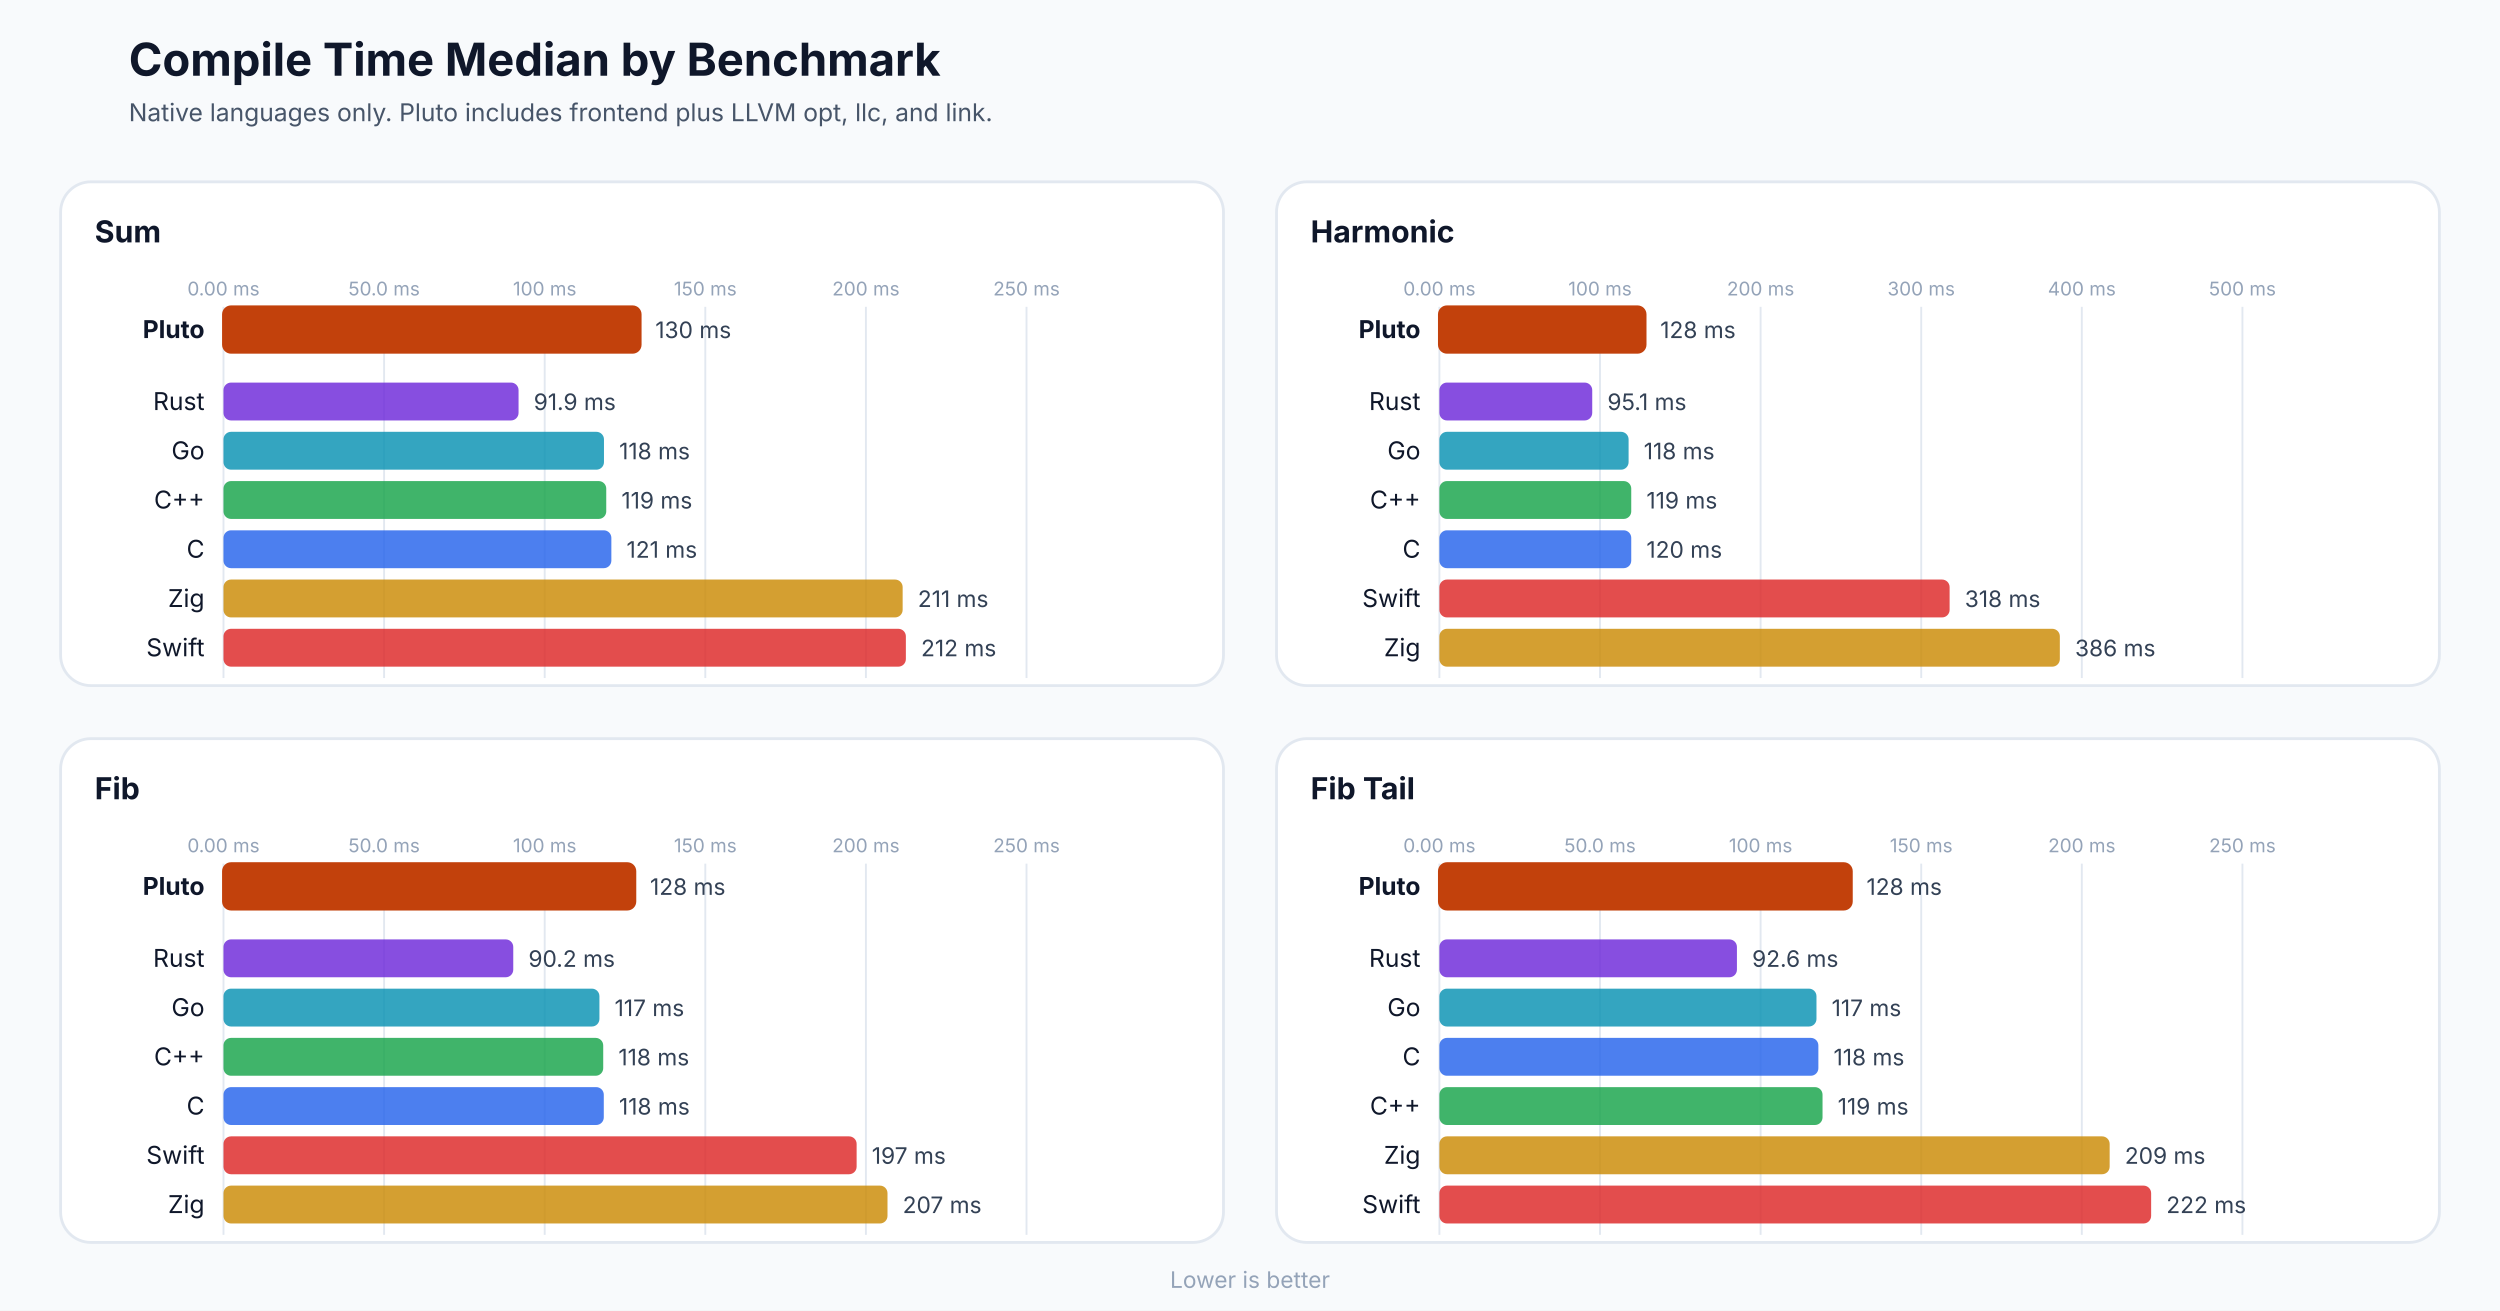
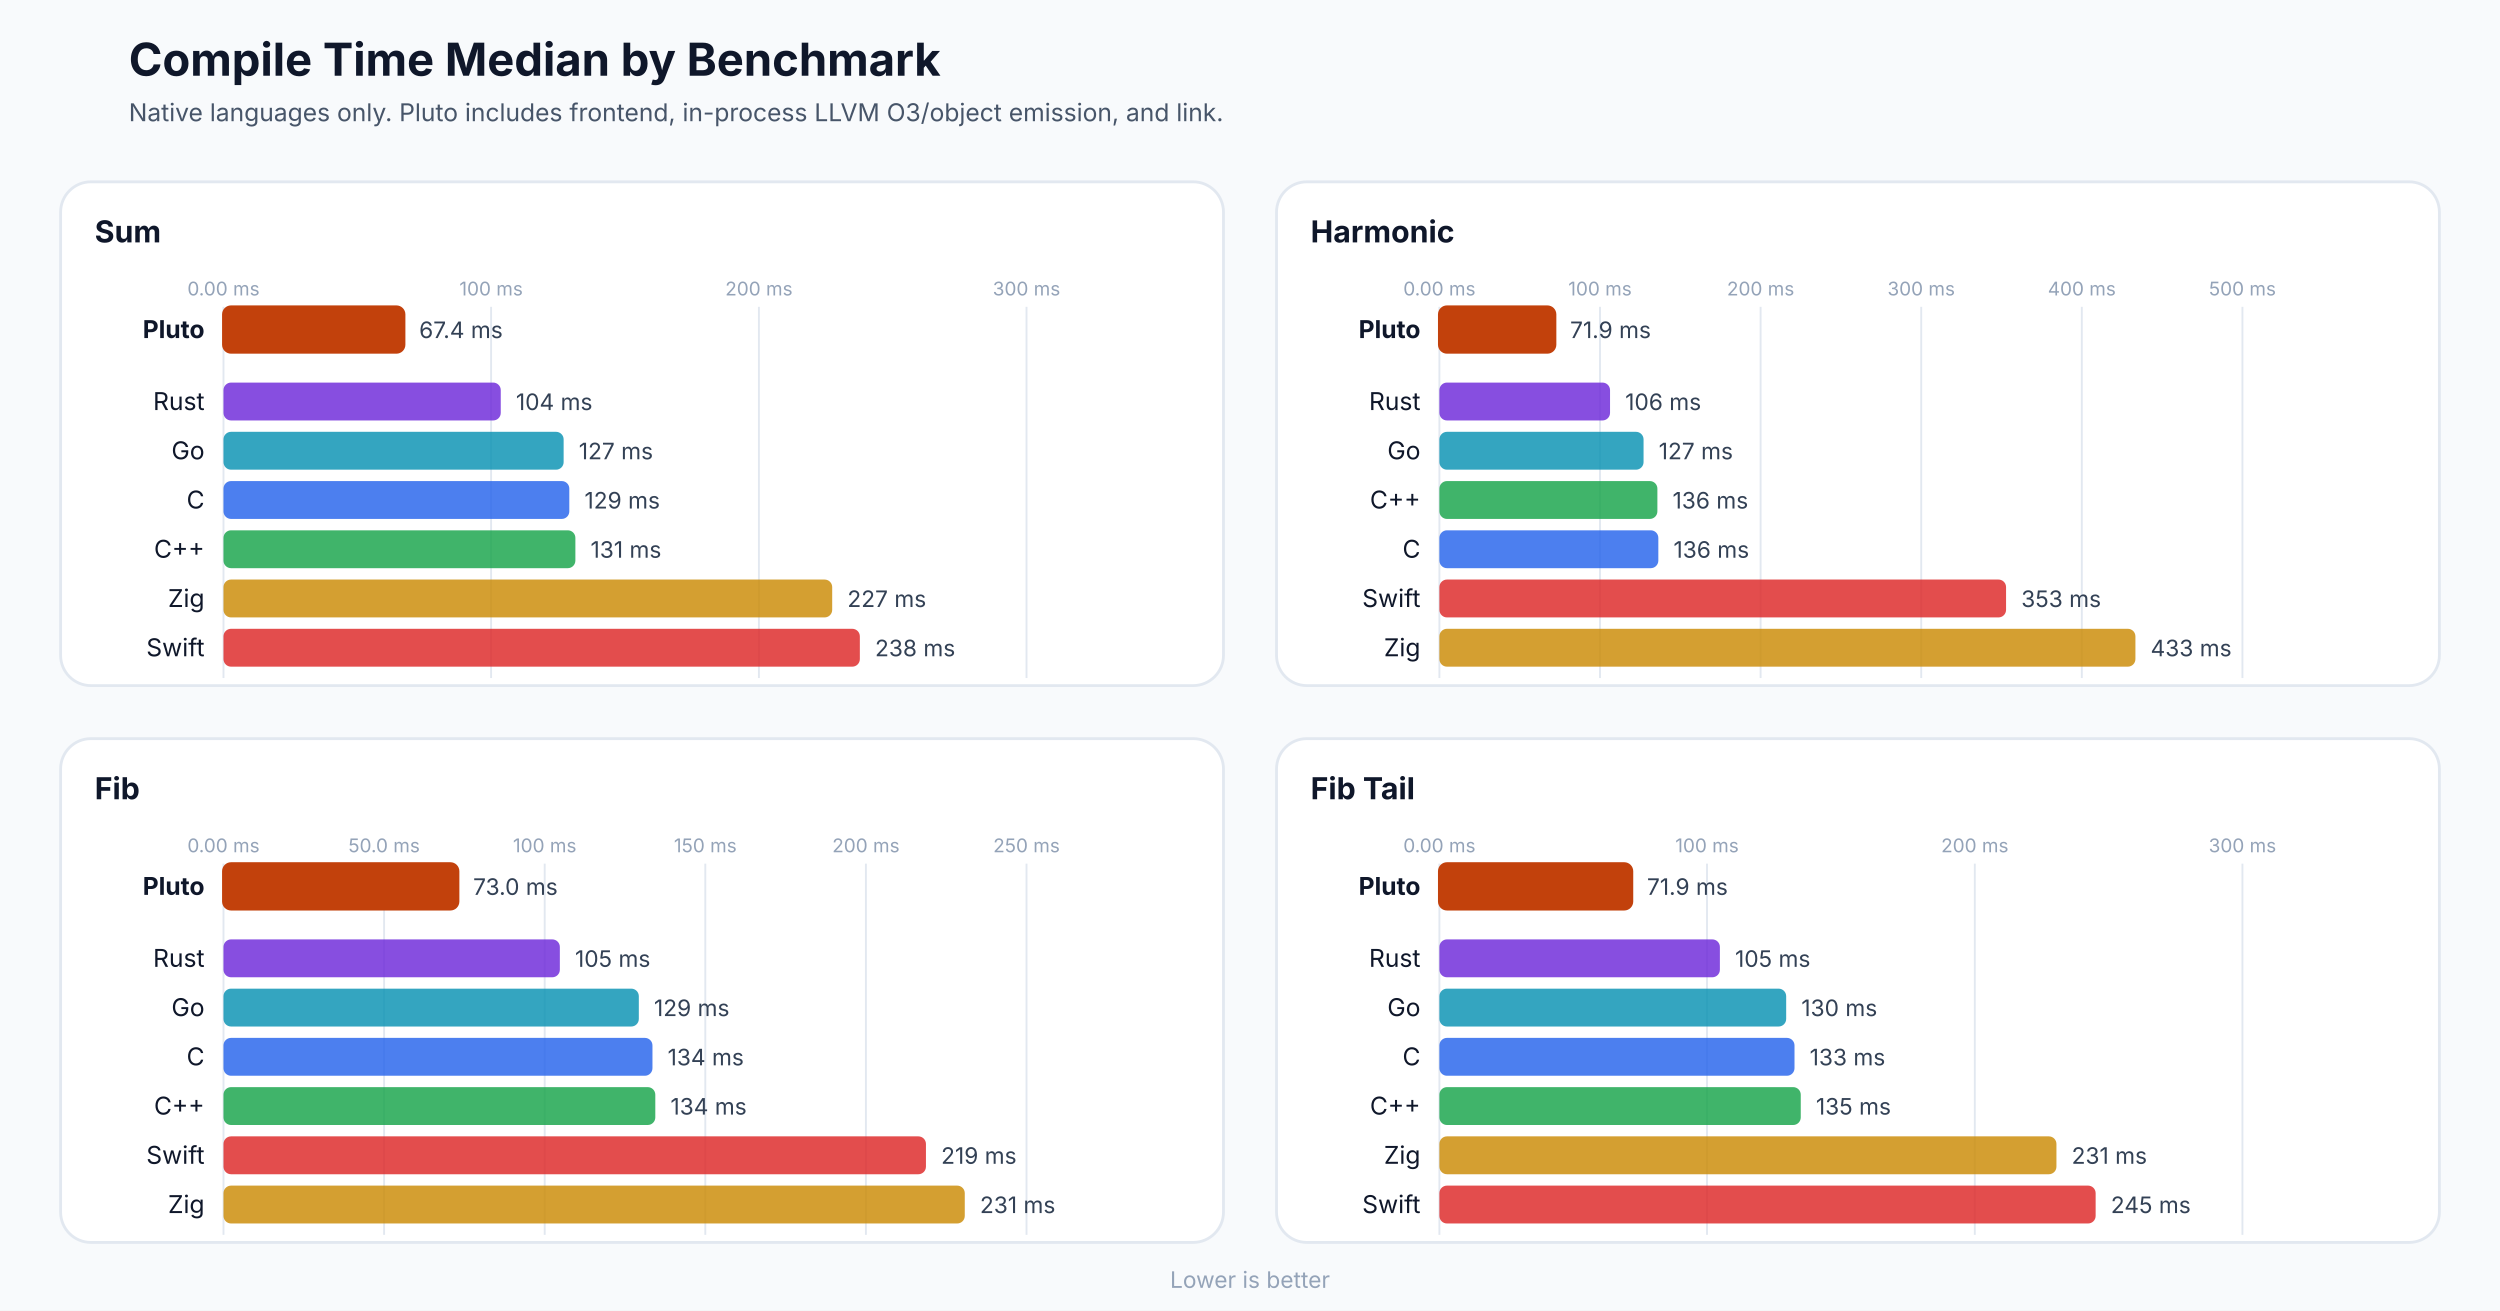
<svg xmlns="http://www.w3.org/2000/svg" width="1320" height="692" viewBox="0 0 1320 692" role="img" aria-labelledby="chart-title chart-desc">
  <rect width="1320" height="692" fill="#f8fafc" />
  <text x="68" y="40" fill="#0f172a" font-size="24" font-weight="700" font-family="ui-sans-serif, system-ui, -apple-system, BlinkMacSystemFont, sans-serif">Compile Time Median by Benchmark</text>
-   <text x="68" y="64" fill="#475569" font-size="13" font-family="ui-sans-serif, system-ui, -apple-system, BlinkMacSystemFont, sans-serif">Native languages only. Pluto includes frontend plus LLVM opt, llc, and link.</text>
+   <text x="68" y="64" fill="#475569" font-size="13" font-family="ui-sans-serif, system-ui, -apple-system, BlinkMacSystemFont, sans-serif">Native languages only. Pluto includes frontend, in-process LLVM O3/object emission, and link.</text>
  <rect x="32" y="96" width="614" height="266" rx="16" fill="#ffffff" stroke="#e2e8f0" stroke-width="1.5" />
  <text x="50" y="128" fill="#0f172a" font-size="16" font-weight="700" font-family="ui-sans-serif, system-ui, -apple-system, BlinkMacSystemFont, sans-serif">Sum</text>
  <line x1="118.0" y1="162" x2="118.0" y2="358" stroke="#e2e8f0" stroke-width="1" />
  <text x="118.0" y="156" text-anchor="middle" fill="#94a3b8" font-size="10" font-family="ui-sans-serif, system-ui, -apple-system, BlinkMacSystemFont, sans-serif">0.00 ms</text>
-   <line x1="202.8" y1="162" x2="202.8" y2="358" stroke="#e2e8f0" stroke-width="1" />
-   <text x="202.8" y="156" text-anchor="middle" fill="#94a3b8" font-size="10" font-family="ui-sans-serif, system-ui, -apple-system, BlinkMacSystemFont, sans-serif">50.0 ms</text>
-   <line x1="287.6" y1="162" x2="287.6" y2="358" stroke="#e2e8f0" stroke-width="1" />
-   <text x="287.6" y="156" text-anchor="middle" fill="#94a3b8" font-size="10" font-family="ui-sans-serif, system-ui, -apple-system, BlinkMacSystemFont, sans-serif">100 ms</text>
-   <line x1="372.4" y1="162" x2="372.4" y2="358" stroke="#e2e8f0" stroke-width="1" />
-   <text x="372.4" y="156" text-anchor="middle" fill="#94a3b8" font-size="10" font-family="ui-sans-serif, system-ui, -apple-system, BlinkMacSystemFont, sans-serif">150 ms</text>
-   <line x1="457.2" y1="162" x2="457.2" y2="358" stroke="#e2e8f0" stroke-width="1" />
-   <text x="457.2" y="156" text-anchor="middle" fill="#94a3b8" font-size="10" font-family="ui-sans-serif, system-ui, -apple-system, BlinkMacSystemFont, sans-serif">200 ms</text>
+   <line x1="259.3" y1="162" x2="259.3" y2="358" stroke="#e2e8f0" stroke-width="1" />
+   <text x="259.3" y="156" text-anchor="middle" fill="#94a3b8" font-size="10" font-family="ui-sans-serif, system-ui, -apple-system, BlinkMacSystemFont, sans-serif">100 ms</text>
+   <line x1="400.7" y1="162" x2="400.7" y2="358" stroke="#e2e8f0" stroke-width="1" />
+   <text x="400.7" y="156" text-anchor="middle" fill="#94a3b8" font-size="10" font-family="ui-sans-serif, system-ui, -apple-system, BlinkMacSystemFont, sans-serif">200 ms</text>
  <line x1="542.0" y1="162" x2="542.0" y2="358" stroke="#e2e8f0" stroke-width="1" />
-   <text x="542.0" y="156" text-anchor="middle" fill="#94a3b8" font-size="10" font-family="ui-sans-serif, system-ui, -apple-system, BlinkMacSystemFont, sans-serif">250 ms</text>
+   <text x="542.0" y="156" text-anchor="middle" fill="#94a3b8" font-size="10" font-family="ui-sans-serif, system-ui, -apple-system, BlinkMacSystemFont, sans-serif">300 ms</text>
  <text x="108" y="178.5" text-anchor="end" fill="#0f172a" font-size="13" font-weight="700" font-family="ui-sans-serif, system-ui, -apple-system, BlinkMacSystemFont, sans-serif">Pluto</text>
-   <rect x="118" y="162" width="220.0" height="24" rx="4" fill="#c2410c" fill-opacity="1.0" stroke="#c2410c" stroke-width="1.5" />
-   <text x="346.0" y="178.5" text-anchor="start" fill="#334155" font-size="12" font-family="ui-sans-serif, system-ui, -apple-system, BlinkMacSystemFont, sans-serif">130 ms</text>
+   <rect x="118" y="162" width="95.3" height="24" rx="4" fill="#c2410c" fill-opacity="1.0" stroke="#c2410c" stroke-width="1.5" />
+   <text x="221.3" y="178.5" text-anchor="start" fill="#334155" font-size="12" font-family="ui-sans-serif, system-ui, -apple-system, BlinkMacSystemFont, sans-serif">67.4 ms</text>
  <text x="108" y="216.5" text-anchor="end" fill="#0f172a" font-size="13" font-weight="400" font-family="ui-sans-serif, system-ui, -apple-system, BlinkMacSystemFont, sans-serif">Rust</text>
-   <rect x="118" y="202" width="155.8" height="20" rx="4" fill="#6d28d9" fill-opacity="0.82" />
-   <text x="281.8" y="216.5" text-anchor="start" fill="#334155" font-size="12" font-family="ui-sans-serif, system-ui, -apple-system, BlinkMacSystemFont, sans-serif">91.9 ms</text>
+   <rect x="118" y="202" width="146.4" height="20" rx="4" fill="#6d28d9" fill-opacity="0.82" />
+   <text x="272.4" y="216.5" text-anchor="start" fill="#334155" font-size="12" font-family="ui-sans-serif, system-ui, -apple-system, BlinkMacSystemFont, sans-serif">104 ms</text>
  <text x="108" y="242.5" text-anchor="end" fill="#0f172a" font-size="13" font-weight="400" font-family="ui-sans-serif, system-ui, -apple-system, BlinkMacSystemFont, sans-serif">Go</text>
-   <rect x="118" y="228" width="200.9" height="20" rx="4" fill="#0891b2" fill-opacity="0.82" />
-   <text x="326.9" y="242.5" text-anchor="start" fill="#334155" font-size="12" font-family="ui-sans-serif, system-ui, -apple-system, BlinkMacSystemFont, sans-serif">118 ms</text>
-   <text x="108" y="268.5" text-anchor="end" fill="#0f172a" font-size="13" font-weight="400" font-family="ui-sans-serif, system-ui, -apple-system, BlinkMacSystemFont, sans-serif">C++</text>
-   <rect x="118" y="254" width="202.1" height="20" rx="4" fill="#16a34a" fill-opacity="0.82" />
-   <text x="328.1" y="268.5" text-anchor="start" fill="#334155" font-size="12" font-family="ui-sans-serif, system-ui, -apple-system, BlinkMacSystemFont, sans-serif">119 ms</text>
-   <text x="108" y="294.5" text-anchor="end" fill="#0f172a" font-size="13" font-weight="400" font-family="ui-sans-serif, system-ui, -apple-system, BlinkMacSystemFont, sans-serif">C</text>
-   <rect x="118" y="280" width="204.8" height="20" rx="4" fill="#2563eb" fill-opacity="0.82" />
-   <text x="330.8" y="294.5" text-anchor="start" fill="#334155" font-size="12" font-family="ui-sans-serif, system-ui, -apple-system, BlinkMacSystemFont, sans-serif">121 ms</text>
+   <rect x="118" y="228" width="179.6" height="20" rx="4" fill="#0891b2" fill-opacity="0.82" />
+   <text x="305.6" y="242.5" text-anchor="start" fill="#334155" font-size="12" font-family="ui-sans-serif, system-ui, -apple-system, BlinkMacSystemFont, sans-serif">127 ms</text>
+   <text x="108" y="268.5" text-anchor="end" fill="#0f172a" font-size="13" font-weight="400" font-family="ui-sans-serif, system-ui, -apple-system, BlinkMacSystemFont, sans-serif">C</text>
+   <rect x="118" y="254" width="182.6" height="20" rx="4" fill="#2563eb" fill-opacity="0.82" />
+   <text x="308.6" y="268.5" text-anchor="start" fill="#334155" font-size="12" font-family="ui-sans-serif, system-ui, -apple-system, BlinkMacSystemFont, sans-serif">129 ms</text>
+   <text x="108" y="294.5" text-anchor="end" fill="#0f172a" font-size="13" font-weight="400" font-family="ui-sans-serif, system-ui, -apple-system, BlinkMacSystemFont, sans-serif">C++</text>
+   <rect x="118" y="280" width="185.8" height="20" rx="4" fill="#16a34a" fill-opacity="0.82" />
+   <text x="311.8" y="294.5" text-anchor="start" fill="#334155" font-size="12" font-family="ui-sans-serif, system-ui, -apple-system, BlinkMacSystemFont, sans-serif">131 ms</text>
  <text x="108" y="320.5" text-anchor="end" fill="#0f172a" font-size="13" font-weight="400" font-family="ui-sans-serif, system-ui, -apple-system, BlinkMacSystemFont, sans-serif">Zig</text>
-   <rect x="118" y="306" width="358.6" height="20" rx="4" fill="#ca8a04" fill-opacity="0.82" />
-   <text x="484.6" y="320.5" text-anchor="start" fill="#334155" font-size="12" font-family="ui-sans-serif, system-ui, -apple-system, BlinkMacSystemFont, sans-serif">211 ms</text>
+   <rect x="118" y="306" width="321.4" height="20" rx="4" fill="#ca8a04" fill-opacity="0.82" />
+   <text x="447.4" y="320.5" text-anchor="start" fill="#334155" font-size="12" font-family="ui-sans-serif, system-ui, -apple-system, BlinkMacSystemFont, sans-serif">227 ms</text>
  <text x="108" y="346.5" text-anchor="end" fill="#0f172a" font-size="13" font-weight="400" font-family="ui-sans-serif, system-ui, -apple-system, BlinkMacSystemFont, sans-serif">Swift</text>
-   <rect x="118" y="332" width="360.3" height="20" rx="4" fill="#dc2626" fill-opacity="0.82" />
-   <text x="486.3" y="346.5" text-anchor="start" fill="#334155" font-size="12" font-family="ui-sans-serif, system-ui, -apple-system, BlinkMacSystemFont, sans-serif">212 ms</text>
+   <rect x="118" y="332" width="336.0" height="20" rx="4" fill="#dc2626" fill-opacity="0.82" />
+   <text x="462.0" y="346.5" text-anchor="start" fill="#334155" font-size="12" font-family="ui-sans-serif, system-ui, -apple-system, BlinkMacSystemFont, sans-serif">238 ms</text>
  <rect x="674" y="96" width="614" height="266" rx="16" fill="#ffffff" stroke="#e2e8f0" stroke-width="1.5" />
  <text x="692" y="128" fill="#0f172a" font-size="16" font-weight="700" font-family="ui-sans-serif, system-ui, -apple-system, BlinkMacSystemFont, sans-serif">Harmonic</text>
  <line x1="760.0" y1="162" x2="760.0" y2="358" stroke="#e2e8f0" stroke-width="1" />
  <text x="760.0" y="156" text-anchor="middle" fill="#94a3b8" font-size="10" font-family="ui-sans-serif, system-ui, -apple-system, BlinkMacSystemFont, sans-serif">0.00 ms</text>
  <line x1="844.8" y1="162" x2="844.8" y2="358" stroke="#e2e8f0" stroke-width="1" />
  <text x="844.8" y="156" text-anchor="middle" fill="#94a3b8" font-size="10" font-family="ui-sans-serif, system-ui, -apple-system, BlinkMacSystemFont, sans-serif">100 ms</text>
  <line x1="929.6" y1="162" x2="929.6" y2="358" stroke="#e2e8f0" stroke-width="1" />
  <text x="929.6" y="156" text-anchor="middle" fill="#94a3b8" font-size="10" font-family="ui-sans-serif, system-ui, -apple-system, BlinkMacSystemFont, sans-serif">200 ms</text>
  <line x1="1014.4" y1="162" x2="1014.4" y2="358" stroke="#e2e8f0" stroke-width="1" />
  <text x="1014.4" y="156" text-anchor="middle" fill="#94a3b8" font-size="10" font-family="ui-sans-serif, system-ui, -apple-system, BlinkMacSystemFont, sans-serif">300 ms</text>
  <line x1="1099.2" y1="162" x2="1099.2" y2="358" stroke="#e2e8f0" stroke-width="1" />
  <text x="1099.2" y="156" text-anchor="middle" fill="#94a3b8" font-size="10" font-family="ui-sans-serif, system-ui, -apple-system, BlinkMacSystemFont, sans-serif">400 ms</text>
  <line x1="1184.0" y1="162" x2="1184.0" y2="358" stroke="#e2e8f0" stroke-width="1" />
  <text x="1184.0" y="156" text-anchor="middle" fill="#94a3b8" font-size="10" font-family="ui-sans-serif, system-ui, -apple-system, BlinkMacSystemFont, sans-serif">500 ms</text>
  <text x="750" y="178.5" text-anchor="end" fill="#0f172a" font-size="13" font-weight="700" font-family="ui-sans-serif, system-ui, -apple-system, BlinkMacSystemFont, sans-serif">Pluto</text>
-   <rect x="760" y="162" width="108.6" height="24" rx="4" fill="#c2410c" fill-opacity="1.0" stroke="#c2410c" stroke-width="1.5" />
-   <text x="876.6" y="178.5" text-anchor="start" fill="#334155" font-size="12" font-family="ui-sans-serif, system-ui, -apple-system, BlinkMacSystemFont, sans-serif">128 ms</text>
+   <rect x="760" y="162" width="61.0" height="24" rx="4" fill="#c2410c" fill-opacity="1.0" stroke="#c2410c" stroke-width="1.5" />
+   <text x="829.0" y="178.5" text-anchor="start" fill="#334155" font-size="12" font-family="ui-sans-serif, system-ui, -apple-system, BlinkMacSystemFont, sans-serif">71.9 ms</text>
  <text x="750" y="216.5" text-anchor="end" fill="#0f172a" font-size="13" font-weight="400" font-family="ui-sans-serif, system-ui, -apple-system, BlinkMacSystemFont, sans-serif">Rust</text>
-   <rect x="760" y="202" width="80.7" height="20" rx="4" fill="#6d28d9" fill-opacity="0.82" />
-   <text x="848.7" y="216.5" text-anchor="start" fill="#334155" font-size="12" font-family="ui-sans-serif, system-ui, -apple-system, BlinkMacSystemFont, sans-serif">95.1 ms</text>
+   <rect x="760" y="202" width="90.1" height="20" rx="4" fill="#6d28d9" fill-opacity="0.82" />
+   <text x="858.1" y="216.5" text-anchor="start" fill="#334155" font-size="12" font-family="ui-sans-serif, system-ui, -apple-system, BlinkMacSystemFont, sans-serif">106 ms</text>
  <text x="750" y="242.5" text-anchor="end" fill="#0f172a" font-size="13" font-weight="400" font-family="ui-sans-serif, system-ui, -apple-system, BlinkMacSystemFont, sans-serif">Go</text>
-   <rect x="760" y="228" width="99.9" height="20" rx="4" fill="#0891b2" fill-opacity="0.82" />
-   <text x="867.9" y="242.5" text-anchor="start" fill="#334155" font-size="12" font-family="ui-sans-serif, system-ui, -apple-system, BlinkMacSystemFont, sans-serif">118 ms</text>
+   <rect x="760" y="228" width="107.8" height="20" rx="4" fill="#0891b2" fill-opacity="0.82" />
+   <text x="875.8" y="242.5" text-anchor="start" fill="#334155" font-size="12" font-family="ui-sans-serif, system-ui, -apple-system, BlinkMacSystemFont, sans-serif">127 ms</text>
  <text x="750" y="268.5" text-anchor="end" fill="#0f172a" font-size="13" font-weight="400" font-family="ui-sans-serif, system-ui, -apple-system, BlinkMacSystemFont, sans-serif">C++</text>
-   <rect x="760" y="254" width="101.3" height="20" rx="4" fill="#16a34a" fill-opacity="0.82" />
-   <text x="869.3" y="268.5" text-anchor="start" fill="#334155" font-size="12" font-family="ui-sans-serif, system-ui, -apple-system, BlinkMacSystemFont, sans-serif">119 ms</text>
+   <rect x="760" y="254" width="115.1" height="20" rx="4" fill="#16a34a" fill-opacity="0.82" />
+   <text x="883.1" y="268.5" text-anchor="start" fill="#334155" font-size="12" font-family="ui-sans-serif, system-ui, -apple-system, BlinkMacSystemFont, sans-serif">136 ms</text>
  <text x="750" y="294.5" text-anchor="end" fill="#0f172a" font-size="13" font-weight="400" font-family="ui-sans-serif, system-ui, -apple-system, BlinkMacSystemFont, sans-serif">C</text>
-   <rect x="760" y="280" width="101.3" height="20" rx="4" fill="#2563eb" fill-opacity="0.82" />
-   <text x="869.3" y="294.5" text-anchor="start" fill="#334155" font-size="12" font-family="ui-sans-serif, system-ui, -apple-system, BlinkMacSystemFont, sans-serif">120 ms</text>
+   <rect x="760" y="280" width="115.6" height="20" rx="4" fill="#2563eb" fill-opacity="0.82" />
+   <text x="883.6" y="294.5" text-anchor="start" fill="#334155" font-size="12" font-family="ui-sans-serif, system-ui, -apple-system, BlinkMacSystemFont, sans-serif">136 ms</text>
  <text x="750" y="320.5" text-anchor="end" fill="#0f172a" font-size="13" font-weight="400" font-family="ui-sans-serif, system-ui, -apple-system, BlinkMacSystemFont, sans-serif">Swift</text>
-   <rect x="760" y="306" width="269.4" height="20" rx="4" fill="#dc2626" fill-opacity="0.82" />
-   <text x="1037.4" y="320.5" text-anchor="start" fill="#334155" font-size="12" font-family="ui-sans-serif, system-ui, -apple-system, BlinkMacSystemFont, sans-serif">318 ms</text>
+   <rect x="760" y="306" width="299.2" height="20" rx="4" fill="#dc2626" fill-opacity="0.82" />
+   <text x="1067.2" y="320.5" text-anchor="start" fill="#334155" font-size="12" font-family="ui-sans-serif, system-ui, -apple-system, BlinkMacSystemFont, sans-serif">353 ms</text>
  <text x="750" y="346.5" text-anchor="end" fill="#0f172a" font-size="13" font-weight="400" font-family="ui-sans-serif, system-ui, -apple-system, BlinkMacSystemFont, sans-serif">Zig</text>
-   <rect x="760" y="332" width="327.6" height="20" rx="4" fill="#ca8a04" fill-opacity="0.82" />
-   <text x="1095.6" y="346.5" text-anchor="start" fill="#334155" font-size="12" font-family="ui-sans-serif, system-ui, -apple-system, BlinkMacSystemFont, sans-serif">386 ms</text>
+   <rect x="760" y="332" width="367.5" height="20" rx="4" fill="#ca8a04" fill-opacity="0.82" />
+   <text x="1135.5" y="346.5" text-anchor="start" fill="#334155" font-size="12" font-family="ui-sans-serif, system-ui, -apple-system, BlinkMacSystemFont, sans-serif">433 ms</text>
  <rect x="32" y="390" width="614" height="266" rx="16" fill="#ffffff" stroke="#e2e8f0" stroke-width="1.5" />
  <text x="50" y="422" fill="#0f172a" font-size="16" font-weight="700" font-family="ui-sans-serif, system-ui, -apple-system, BlinkMacSystemFont, sans-serif">Fib</text>
  <line x1="118.0" y1="456" x2="118.0" y2="652" stroke="#e2e8f0" stroke-width="1" />
  <text x="118.0" y="450" text-anchor="middle" fill="#94a3b8" font-size="10" font-family="ui-sans-serif, system-ui, -apple-system, BlinkMacSystemFont, sans-serif">0.00 ms</text>
  <line x1="202.8" y1="456" x2="202.8" y2="652" stroke="#e2e8f0" stroke-width="1" />
  <text x="202.8" y="450" text-anchor="middle" fill="#94a3b8" font-size="10" font-family="ui-sans-serif, system-ui, -apple-system, BlinkMacSystemFont, sans-serif">50.0 ms</text>
  <line x1="287.6" y1="456" x2="287.6" y2="652" stroke="#e2e8f0" stroke-width="1" />
  <text x="287.6" y="450" text-anchor="middle" fill="#94a3b8" font-size="10" font-family="ui-sans-serif, system-ui, -apple-system, BlinkMacSystemFont, sans-serif">100 ms</text>
  <line x1="372.4" y1="456" x2="372.4" y2="652" stroke="#e2e8f0" stroke-width="1" />
  <text x="372.4" y="450" text-anchor="middle" fill="#94a3b8" font-size="10" font-family="ui-sans-serif, system-ui, -apple-system, BlinkMacSystemFont, sans-serif">150 ms</text>
  <line x1="457.2" y1="456" x2="457.2" y2="652" stroke="#e2e8f0" stroke-width="1" />
  <text x="457.2" y="450" text-anchor="middle" fill="#94a3b8" font-size="10" font-family="ui-sans-serif, system-ui, -apple-system, BlinkMacSystemFont, sans-serif">200 ms</text>
  <line x1="542.0" y1="456" x2="542.0" y2="652" stroke="#e2e8f0" stroke-width="1" />
  <text x="542.0" y="450" text-anchor="middle" fill="#94a3b8" font-size="10" font-family="ui-sans-serif, system-ui, -apple-system, BlinkMacSystemFont, sans-serif">250 ms</text>
  <text x="108" y="472.5" text-anchor="end" fill="#0f172a" font-size="13" font-weight="700" font-family="ui-sans-serif, system-ui, -apple-system, BlinkMacSystemFont, sans-serif">Pluto</text>
-   <rect x="118" y="456" width="217.2" height="24" rx="4" fill="#c2410c" fill-opacity="1.0" stroke="#c2410c" stroke-width="1.5" />
-   <text x="343.2" y="472.5" text-anchor="start" fill="#334155" font-size="12" font-family="ui-sans-serif, system-ui, -apple-system, BlinkMacSystemFont, sans-serif">128 ms</text>
+   <rect x="118" y="456" width="123.8" height="24" rx="4" fill="#c2410c" fill-opacity="1.0" stroke="#c2410c" stroke-width="1.5" />
+   <text x="249.8" y="472.5" text-anchor="start" fill="#334155" font-size="12" font-family="ui-sans-serif, system-ui, -apple-system, BlinkMacSystemFont, sans-serif">73.0 ms</text>
  <text x="108" y="510.5" text-anchor="end" fill="#0f172a" font-size="13" font-weight="400" font-family="ui-sans-serif, system-ui, -apple-system, BlinkMacSystemFont, sans-serif">Rust</text>
-   <rect x="118" y="496" width="153.0" height="20" rx="4" fill="#6d28d9" fill-opacity="0.82" />
-   <text x="279.0" y="510.5" text-anchor="start" fill="#334155" font-size="12" font-family="ui-sans-serif, system-ui, -apple-system, BlinkMacSystemFont, sans-serif">90.2 ms</text>
+   <rect x="118" y="496" width="177.6" height="20" rx="4" fill="#6d28d9" fill-opacity="0.82" />
+   <text x="303.6" y="510.5" text-anchor="start" fill="#334155" font-size="12" font-family="ui-sans-serif, system-ui, -apple-system, BlinkMacSystemFont, sans-serif">105 ms</text>
  <text x="108" y="536.5" text-anchor="end" fill="#0f172a" font-size="13" font-weight="400" font-family="ui-sans-serif, system-ui, -apple-system, BlinkMacSystemFont, sans-serif">Go</text>
-   <rect x="118" y="522" width="198.5" height="20" rx="4" fill="#0891b2" fill-opacity="0.82" />
-   <text x="324.5" y="536.5" text-anchor="start" fill="#334155" font-size="12" font-family="ui-sans-serif, system-ui, -apple-system, BlinkMacSystemFont, sans-serif">117 ms</text>
-   <text x="108" y="562.5" text-anchor="end" fill="#0f172a" font-size="13" font-weight="400" font-family="ui-sans-serif, system-ui, -apple-system, BlinkMacSystemFont, sans-serif">C++</text>
-   <rect x="118" y="548" width="200.5" height="20" rx="4" fill="#16a34a" fill-opacity="0.82" />
-   <text x="326.5" y="562.5" text-anchor="start" fill="#334155" font-size="12" font-family="ui-sans-serif, system-ui, -apple-system, BlinkMacSystemFont, sans-serif">118 ms</text>
-   <text x="108" y="588.5" text-anchor="end" fill="#0f172a" font-size="13" font-weight="400" font-family="ui-sans-serif, system-ui, -apple-system, BlinkMacSystemFont, sans-serif">C</text>
-   <rect x="118" y="574" width="200.8" height="20" rx="4" fill="#2563eb" fill-opacity="0.82" />
-   <text x="326.8" y="588.5" text-anchor="start" fill="#334155" font-size="12" font-family="ui-sans-serif, system-ui, -apple-system, BlinkMacSystemFont, sans-serif">118 ms</text>
+   <rect x="118" y="522" width="219.3" height="20" rx="4" fill="#0891b2" fill-opacity="0.82" />
+   <text x="345.3" y="536.5" text-anchor="start" fill="#334155" font-size="12" font-family="ui-sans-serif, system-ui, -apple-system, BlinkMacSystemFont, sans-serif">129 ms</text>
+   <text x="108" y="562.5" text-anchor="end" fill="#0f172a" font-size="13" font-weight="400" font-family="ui-sans-serif, system-ui, -apple-system, BlinkMacSystemFont, sans-serif">C</text>
+   <rect x="118" y="548" width="226.5" height="20" rx="4" fill="#2563eb" fill-opacity="0.82" />
+   <text x="352.5" y="562.5" text-anchor="start" fill="#334155" font-size="12" font-family="ui-sans-serif, system-ui, -apple-system, BlinkMacSystemFont, sans-serif">134 ms</text>
+   <text x="108" y="588.5" text-anchor="end" fill="#0f172a" font-size="13" font-weight="400" font-family="ui-sans-serif, system-ui, -apple-system, BlinkMacSystemFont, sans-serif">C++</text>
+   <rect x="118" y="574" width="228.0" height="20" rx="4" fill="#16a34a" fill-opacity="0.82" />
+   <text x="354.0" y="588.5" text-anchor="start" fill="#334155" font-size="12" font-family="ui-sans-serif, system-ui, -apple-system, BlinkMacSystemFont, sans-serif">134 ms</text>
  <text x="108" y="614.5" text-anchor="end" fill="#0f172a" font-size="13" font-weight="400" font-family="ui-sans-serif, system-ui, -apple-system, BlinkMacSystemFont, sans-serif">Swift</text>
-   <rect x="118" y="600" width="334.3" height="20" rx="4" fill="#dc2626" fill-opacity="0.82" />
-   <text x="460.3" y="614.5" text-anchor="start" fill="#334155" font-size="12" font-family="ui-sans-serif, system-ui, -apple-system, BlinkMacSystemFont, sans-serif">197 ms</text>
+   <rect x="118" y="600" width="370.9" height="20" rx="4" fill="#dc2626" fill-opacity="0.82" />
+   <text x="496.9" y="614.5" text-anchor="start" fill="#334155" font-size="12" font-family="ui-sans-serif, system-ui, -apple-system, BlinkMacSystemFont, sans-serif">219 ms</text>
  <text x="108" y="640.5" text-anchor="end" fill="#0f172a" font-size="13" font-weight="400" font-family="ui-sans-serif, system-ui, -apple-system, BlinkMacSystemFont, sans-serif">Zig</text>
-   <rect x="118" y="626" width="350.6" height="20" rx="4" fill="#ca8a04" fill-opacity="0.82" />
-   <text x="476.6" y="640.5" text-anchor="start" fill="#334155" font-size="12" font-family="ui-sans-serif, system-ui, -apple-system, BlinkMacSystemFont, sans-serif">207 ms</text>
+   <rect x="118" y="626" width="391.4" height="20" rx="4" fill="#ca8a04" fill-opacity="0.82" />
+   <text x="517.4" y="640.5" text-anchor="start" fill="#334155" font-size="12" font-family="ui-sans-serif, system-ui, -apple-system, BlinkMacSystemFont, sans-serif">231 ms</text>
  <rect x="674" y="390" width="614" height="266" rx="16" fill="#ffffff" stroke="#e2e8f0" stroke-width="1.5" />
  <text x="692" y="422" fill="#0f172a" font-size="16" font-weight="700" font-family="ui-sans-serif, system-ui, -apple-system, BlinkMacSystemFont, sans-serif">Fib Tail</text>
  <line x1="760.0" y1="456" x2="760.0" y2="652" stroke="#e2e8f0" stroke-width="1" />
  <text x="760.0" y="450" text-anchor="middle" fill="#94a3b8" font-size="10" font-family="ui-sans-serif, system-ui, -apple-system, BlinkMacSystemFont, sans-serif">0.00 ms</text>
-   <line x1="844.8" y1="456" x2="844.8" y2="652" stroke="#e2e8f0" stroke-width="1" />
-   <text x="844.8" y="450" text-anchor="middle" fill="#94a3b8" font-size="10" font-family="ui-sans-serif, system-ui, -apple-system, BlinkMacSystemFont, sans-serif">50.0 ms</text>
-   <line x1="929.6" y1="456" x2="929.6" y2="652" stroke="#e2e8f0" stroke-width="1" />
-   <text x="929.6" y="450" text-anchor="middle" fill="#94a3b8" font-size="10" font-family="ui-sans-serif, system-ui, -apple-system, BlinkMacSystemFont, sans-serif">100 ms</text>
-   <line x1="1014.4" y1="456" x2="1014.4" y2="652" stroke="#e2e8f0" stroke-width="1" />
-   <text x="1014.4" y="450" text-anchor="middle" fill="#94a3b8" font-size="10" font-family="ui-sans-serif, system-ui, -apple-system, BlinkMacSystemFont, sans-serif">150 ms</text>
-   <line x1="1099.2" y1="456" x2="1099.2" y2="652" stroke="#e2e8f0" stroke-width="1" />
-   <text x="1099.2" y="450" text-anchor="middle" fill="#94a3b8" font-size="10" font-family="ui-sans-serif, system-ui, -apple-system, BlinkMacSystemFont, sans-serif">200 ms</text>
+   <line x1="901.3" y1="456" x2="901.3" y2="652" stroke="#e2e8f0" stroke-width="1" />
+   <text x="901.3" y="450" text-anchor="middle" fill="#94a3b8" font-size="10" font-family="ui-sans-serif, system-ui, -apple-system, BlinkMacSystemFont, sans-serif">100 ms</text>
+   <line x1="1042.7" y1="456" x2="1042.7" y2="652" stroke="#e2e8f0" stroke-width="1" />
+   <text x="1042.7" y="450" text-anchor="middle" fill="#94a3b8" font-size="10" font-family="ui-sans-serif, system-ui, -apple-system, BlinkMacSystemFont, sans-serif">200 ms</text>
  <line x1="1184.0" y1="456" x2="1184.0" y2="652" stroke="#e2e8f0" stroke-width="1" />
-   <text x="1184.0" y="450" text-anchor="middle" fill="#94a3b8" font-size="10" font-family="ui-sans-serif, system-ui, -apple-system, BlinkMacSystemFont, sans-serif">250 ms</text>
+   <text x="1184.0" y="450" text-anchor="middle" fill="#94a3b8" font-size="10" font-family="ui-sans-serif, system-ui, -apple-system, BlinkMacSystemFont, sans-serif">300 ms</text>
  <text x="750" y="472.5" text-anchor="end" fill="#0f172a" font-size="13" font-weight="700" font-family="ui-sans-serif, system-ui, -apple-system, BlinkMacSystemFont, sans-serif">Pluto</text>
-   <rect x="760" y="456" width="217.5" height="24" rx="4" fill="#c2410c" fill-opacity="1.0" stroke="#c2410c" stroke-width="1.5" />
-   <text x="985.5" y="472.5" text-anchor="start" fill="#334155" font-size="12" font-family="ui-sans-serif, system-ui, -apple-system, BlinkMacSystemFont, sans-serif">128 ms</text>
+   <rect x="760" y="456" width="101.6" height="24" rx="4" fill="#c2410c" fill-opacity="1.0" stroke="#c2410c" stroke-width="1.5" />
+   <text x="869.6" y="472.5" text-anchor="start" fill="#334155" font-size="12" font-family="ui-sans-serif, system-ui, -apple-system, BlinkMacSystemFont, sans-serif">71.9 ms</text>
  <text x="750" y="510.5" text-anchor="end" fill="#0f172a" font-size="13" font-weight="400" font-family="ui-sans-serif, system-ui, -apple-system, BlinkMacSystemFont, sans-serif">Rust</text>
-   <rect x="760" y="496" width="157.1" height="20" rx="4" fill="#6d28d9" fill-opacity="0.82" />
-   <text x="925.1" y="510.5" text-anchor="start" fill="#334155" font-size="12" font-family="ui-sans-serif, system-ui, -apple-system, BlinkMacSystemFont, sans-serif">92.6 ms</text>
+   <rect x="760" y="496" width="148.1" height="20" rx="4" fill="#6d28d9" fill-opacity="0.82" />
+   <text x="916.1" y="510.5" text-anchor="start" fill="#334155" font-size="12" font-family="ui-sans-serif, system-ui, -apple-system, BlinkMacSystemFont, sans-serif">105 ms</text>
  <text x="750" y="536.5" text-anchor="end" fill="#0f172a" font-size="13" font-weight="400" font-family="ui-sans-serif, system-ui, -apple-system, BlinkMacSystemFont, sans-serif">Go</text>
-   <rect x="760" y="522" width="199.1" height="20" rx="4" fill="#0891b2" fill-opacity="0.82" />
-   <text x="967.1" y="536.5" text-anchor="start" fill="#334155" font-size="12" font-family="ui-sans-serif, system-ui, -apple-system, BlinkMacSystemFont, sans-serif">117 ms</text>
+   <rect x="760" y="522" width="183.1" height="20" rx="4" fill="#0891b2" fill-opacity="0.82" />
+   <text x="951.1" y="536.5" text-anchor="start" fill="#334155" font-size="12" font-family="ui-sans-serif, system-ui, -apple-system, BlinkMacSystemFont, sans-serif">130 ms</text>
  <text x="750" y="562.5" text-anchor="end" fill="#0f172a" font-size="13" font-weight="400" font-family="ui-sans-serif, system-ui, -apple-system, BlinkMacSystemFont, sans-serif">C</text>
-   <rect x="760" y="548" width="200.1" height="20" rx="4" fill="#2563eb" fill-opacity="0.82" />
-   <text x="968.1" y="562.5" text-anchor="start" fill="#334155" font-size="12" font-family="ui-sans-serif, system-ui, -apple-system, BlinkMacSystemFont, sans-serif">118 ms</text>
+   <rect x="760" y="548" width="187.5" height="20" rx="4" fill="#2563eb" fill-opacity="0.82" />
+   <text x="955.5" y="562.5" text-anchor="start" fill="#334155" font-size="12" font-family="ui-sans-serif, system-ui, -apple-system, BlinkMacSystemFont, sans-serif">133 ms</text>
  <text x="750" y="588.5" text-anchor="end" fill="#0f172a" font-size="13" font-weight="400" font-family="ui-sans-serif, system-ui, -apple-system, BlinkMacSystemFont, sans-serif">C++</text>
-   <rect x="760" y="574" width="202.3" height="20" rx="4" fill="#16a34a" fill-opacity="0.82" />
-   <text x="970.3" y="588.5" text-anchor="start" fill="#334155" font-size="12" font-family="ui-sans-serif, system-ui, -apple-system, BlinkMacSystemFont, sans-serif">119 ms</text>
+   <rect x="760" y="574" width="190.8" height="20" rx="4" fill="#16a34a" fill-opacity="0.82" />
+   <text x="958.8" y="588.5" text-anchor="start" fill="#334155" font-size="12" font-family="ui-sans-serif, system-ui, -apple-system, BlinkMacSystemFont, sans-serif">135 ms</text>
  <text x="750" y="614.5" text-anchor="end" fill="#0f172a" font-size="13" font-weight="400" font-family="ui-sans-serif, system-ui, -apple-system, BlinkMacSystemFont, sans-serif">Zig</text>
-   <rect x="760" y="600" width="353.9" height="20" rx="4" fill="#ca8a04" fill-opacity="0.82" />
-   <text x="1121.9" y="614.5" text-anchor="start" fill="#334155" font-size="12" font-family="ui-sans-serif, system-ui, -apple-system, BlinkMacSystemFont, sans-serif">209 ms</text>
+   <rect x="760" y="600" width="325.8" height="20" rx="4" fill="#ca8a04" fill-opacity="0.82" />
+   <text x="1093.8" y="614.5" text-anchor="start" fill="#334155" font-size="12" font-family="ui-sans-serif, system-ui, -apple-system, BlinkMacSystemFont, sans-serif">231 ms</text>
  <text x="750" y="640.5" text-anchor="end" fill="#0f172a" font-size="13" font-weight="400" font-family="ui-sans-serif, system-ui, -apple-system, BlinkMacSystemFont, sans-serif">Swift</text>
-   <rect x="760" y="626" width="375.8" height="20" rx="4" fill="#dc2626" fill-opacity="0.82" />
-   <text x="1143.8" y="640.5" text-anchor="start" fill="#334155" font-size="12" font-family="ui-sans-serif, system-ui, -apple-system, BlinkMacSystemFont, sans-serif">222 ms</text>
+   <rect x="760" y="626" width="346.5" height="20" rx="4" fill="#dc2626" fill-opacity="0.82" />
+   <text x="1114.5" y="640.5" text-anchor="start" fill="#334155" font-size="12" font-family="ui-sans-serif, system-ui, -apple-system, BlinkMacSystemFont, sans-serif">245 ms</text>
  <text x="660.0" y="680" text-anchor="middle" fill="#94a3b8" font-size="12" font-family="ui-sans-serif, system-ui, -apple-system, BlinkMacSystemFont, sans-serif">Lower is better</text>
</svg>
